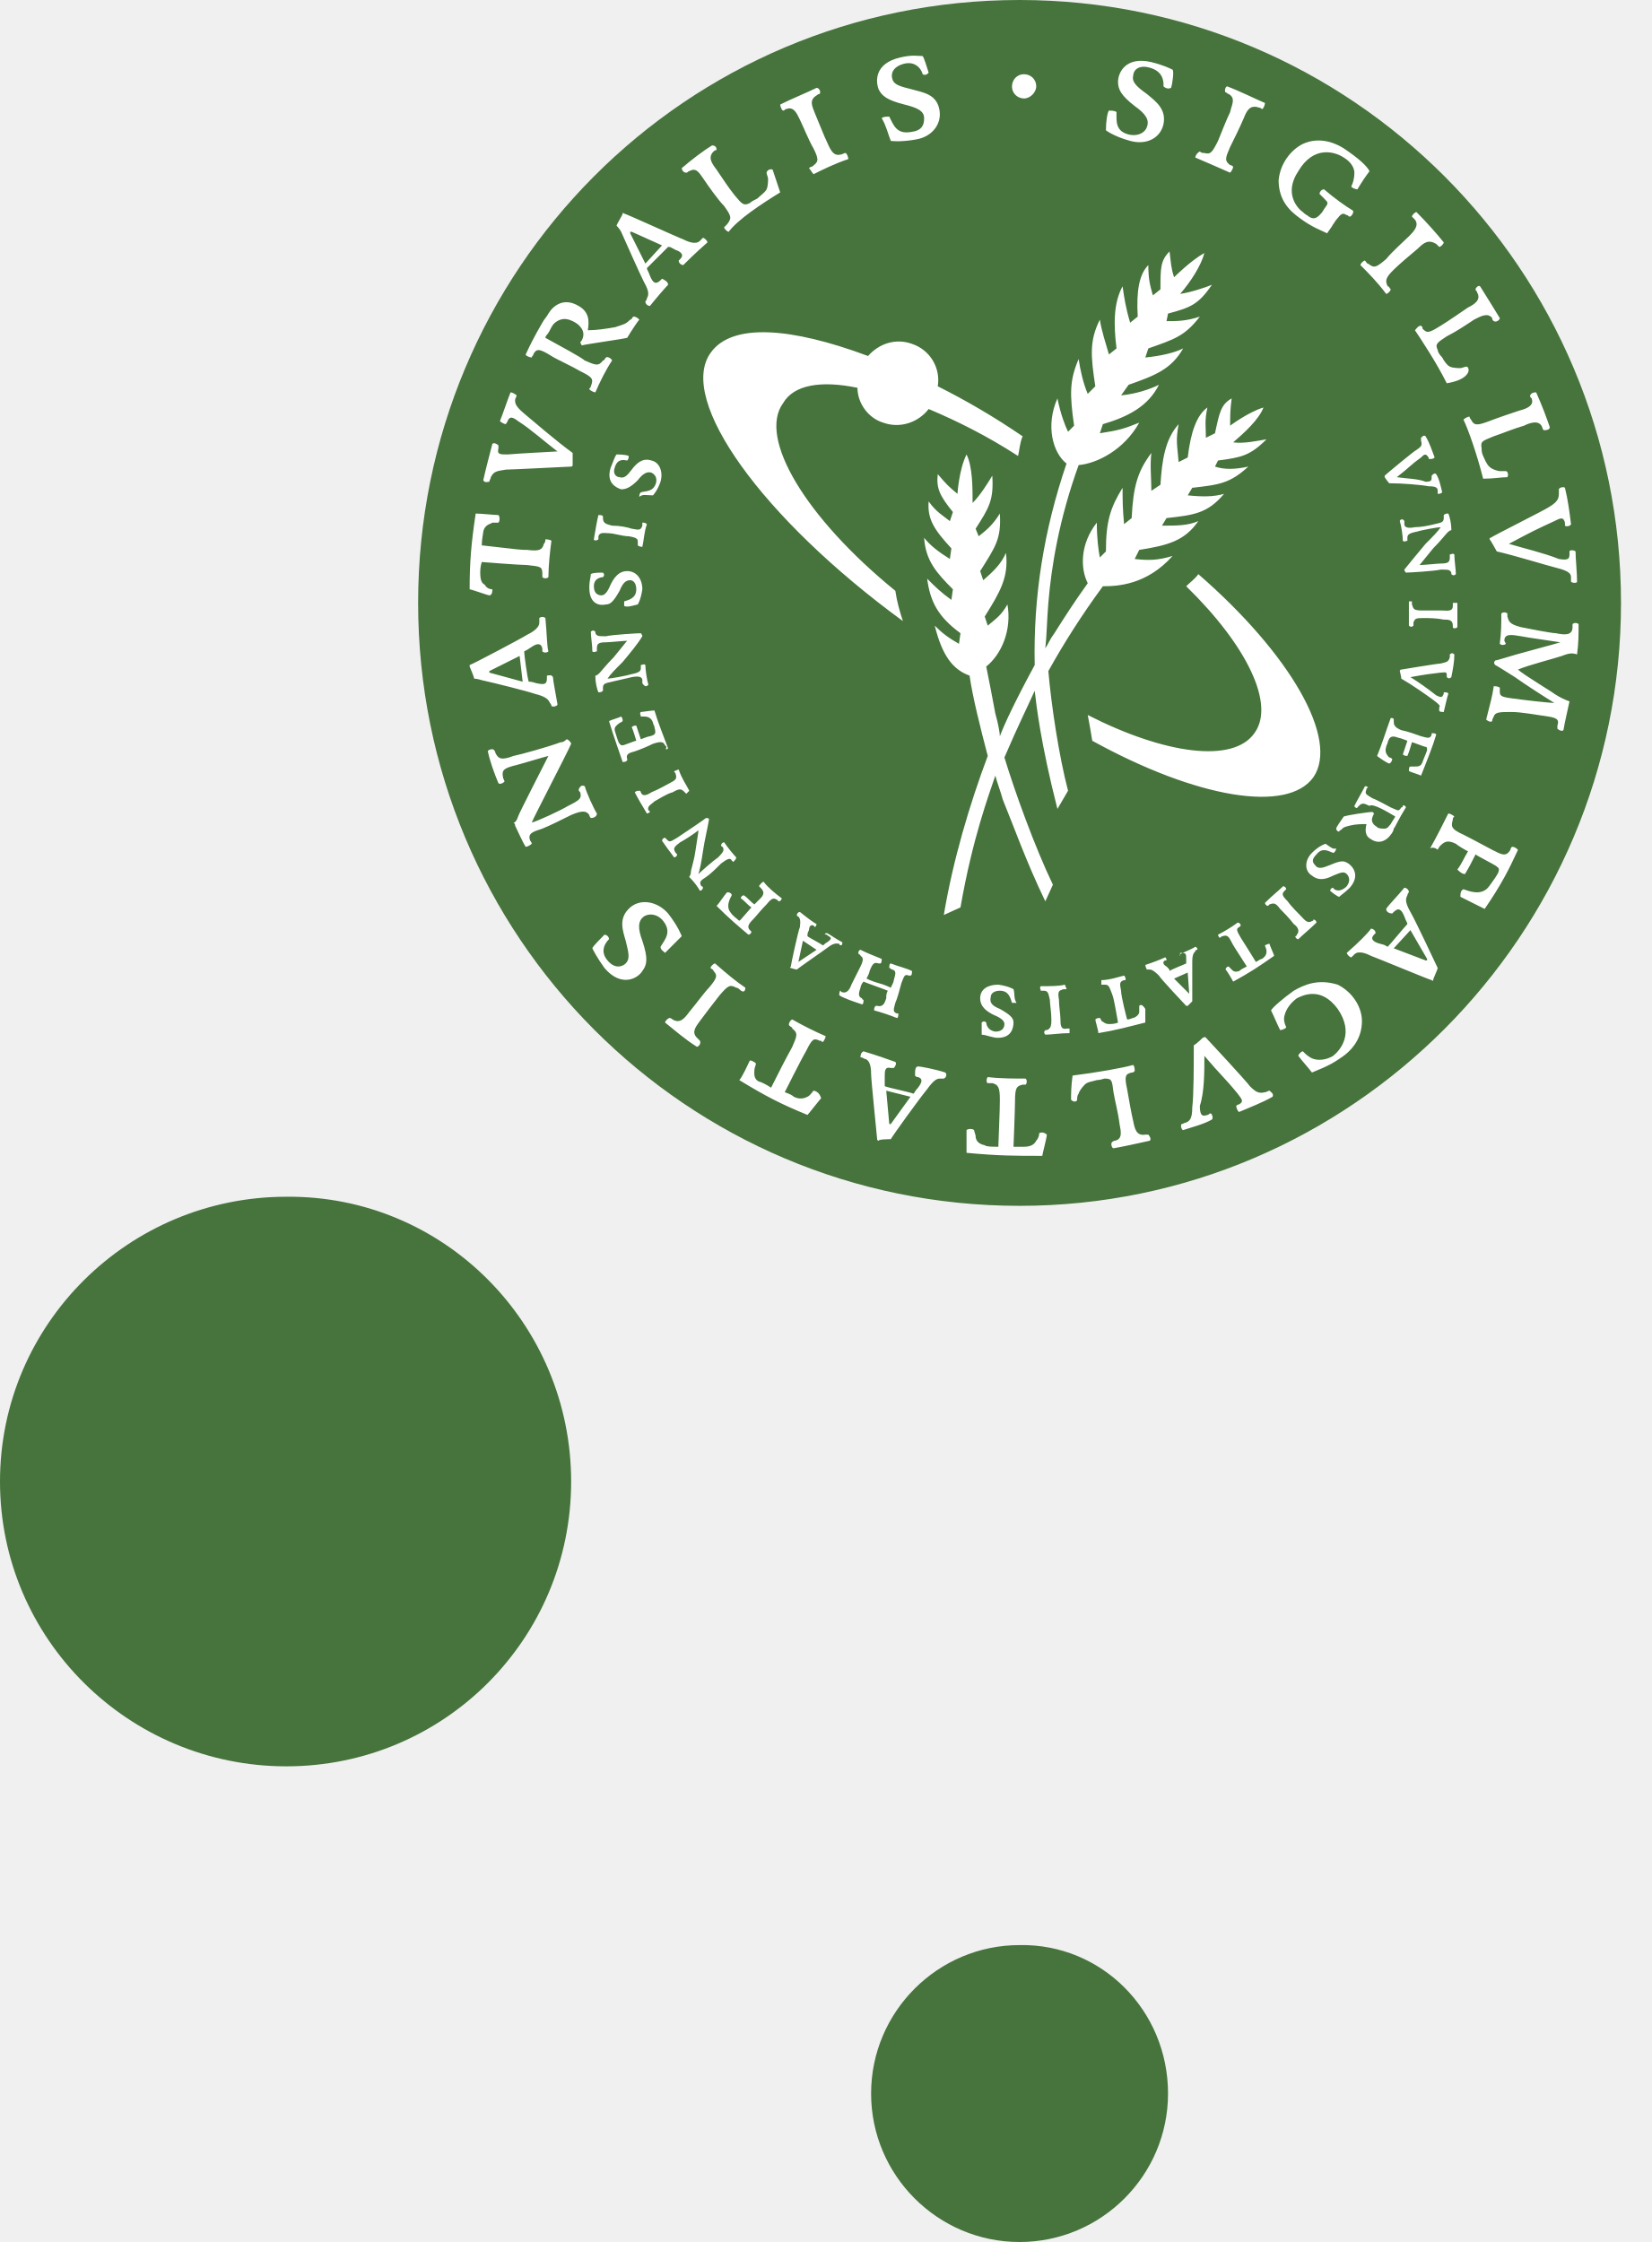
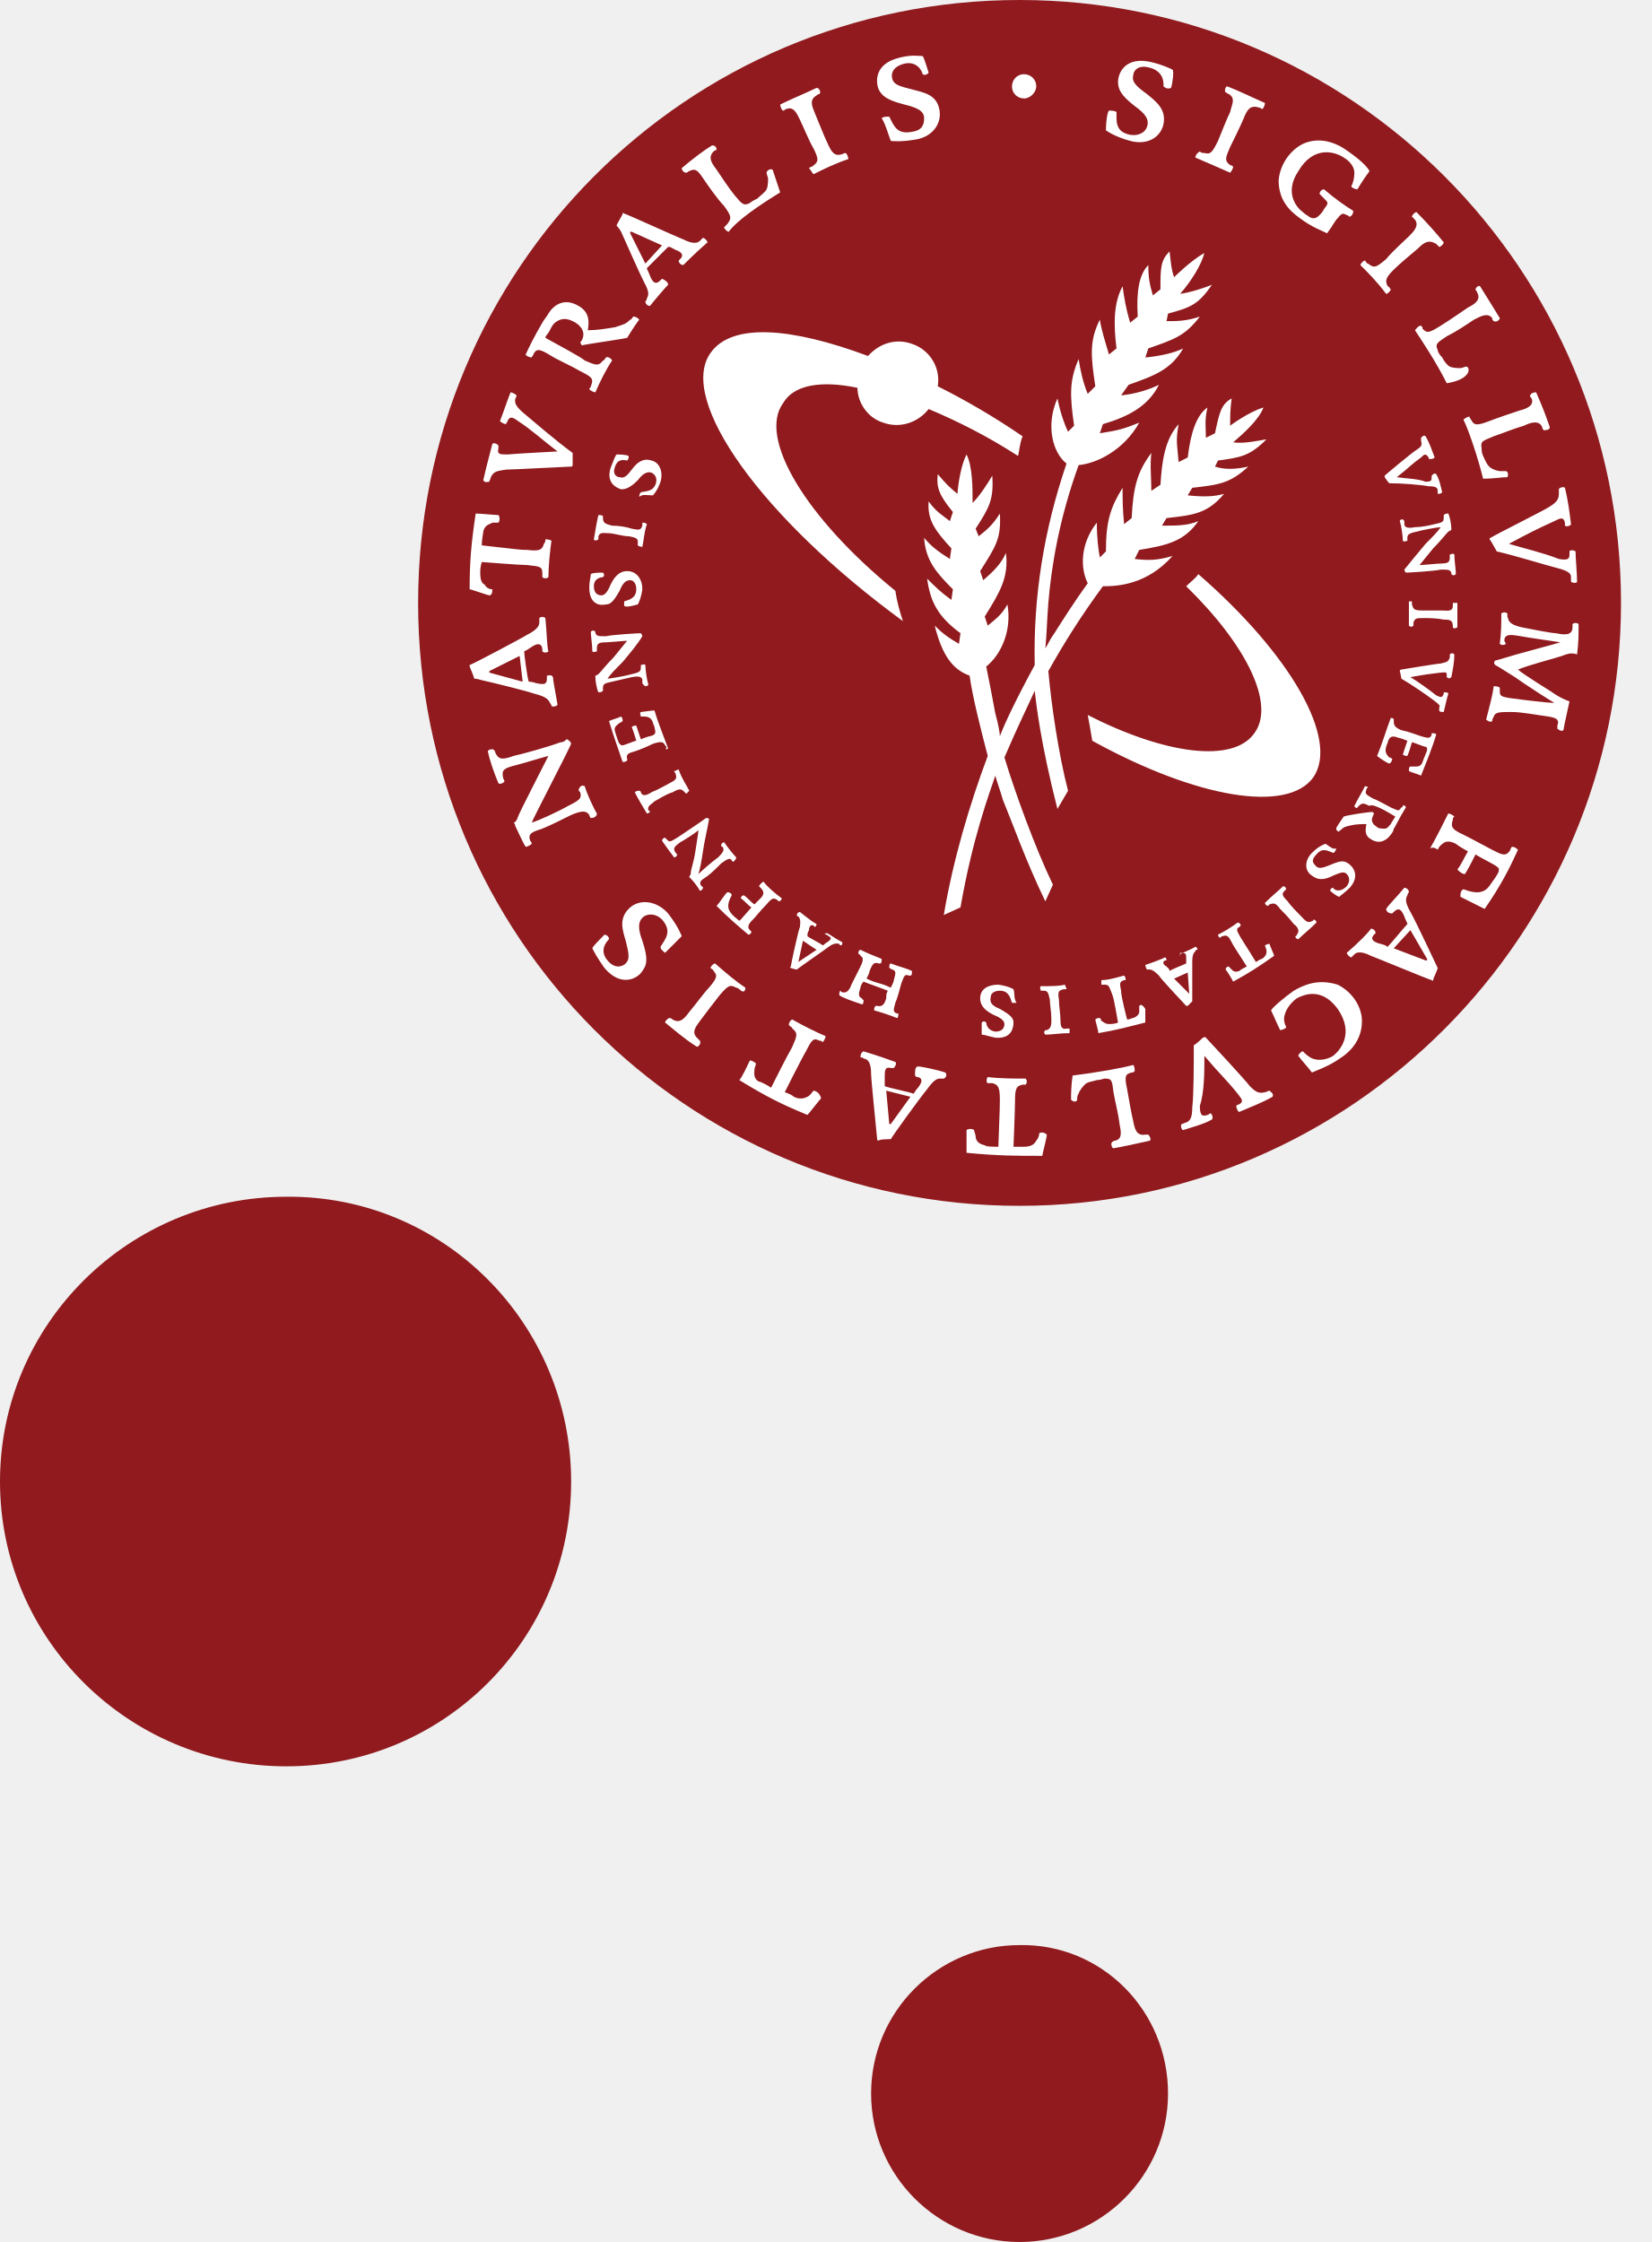
<svg xmlns="http://www.w3.org/2000/svg" viewBox="0 0 109 148">
-   <style>.st1{fill:#fff}.st6{fill:#46743c}</style>
+   <style>.st1{fill:#fff}.st6{fill:#901a1e}</style>
  <g id="SCI">
    <path class="st6" d="M107 39.8c0 21.9-17.8 39.8-39.7 39.8-22 0-39.7-17.8-39.7-39.8C27.6 17.8 45.3 0 67.3 0 89.2 0 107 17.8 107 39.8M37.7 97.8c0 10.4-8.4 18.8-18.8 18.8S0 108.2 0 97.8 8.5 79 18.9 79c10.4-.1 18.8 8.4 18.8 18.8M77.1 138.2c0 5.4-4.4 9.8-9.8 9.8s-9.8-4.4-9.8-9.8 4.4-9.8 9.8-9.8c5.4-.1 9.8 4.3 9.8 9.8" />
    <path class="st1" d="M95.5 25.3c-.7-1.4-1.7-2.9-2.1-3.5.1-.1.2-.3.4-.3.1.1.1.1.1.2.3.3.4.3 1.2-.2.5-.3 1.5-1 1.8-1.2.4-.2.9-.5.6-1 0-.1-.1-.1-.1-.2s.2-.3.3-.2c.5.8 1 1.6 1.3 2.1 0 .1-.2.3-.4.2-.1-.1-.1-.1-.1-.2-.3-.4-.8-.1-1.2.1-.6.4-1.2.8-1.8 1.1-.6.4-.8.5-.6.9 0 .1.1.3.3.5.1.2.3.5.5.6.2.1.6.1.7.1.1 0 .3-.1.4-.1.1 0 .2.2.1.4-.2.4-.8.6-1.4.7m2.4 6.3c.7 0 1.2-.1 1.6-.1.1-.2 0-.4-.1-.4H99c-.1 0-.5-.1-.7-.3-.2-.2-.3-.5-.4-.7-.1-.2-.1-.4-.1-.5-.1-.5.1-.5.8-.8.6-.2 1.3-.5 2-.7.4-.2 1-.4 1.2.1 0 0 0 .1.1.2.1 0 .4 0 .4-.2-.2-.6-.5-1.4-.9-2.3-.1 0-.3 0-.4.2 0 .1 0 .1.1.2.2.5-.4.7-.8.8-.3.1-1.5.5-2 .7-.8.3-1 .3-1.2-.1 0 0-.1-.1-.1-.2-.1 0-.3.1-.4.2.3.6.9 2.3 1.3 3.9M88 14.8c.1-.1.1-.2.3-.4.3-.4.4-.3.6-.2.1 0 .1.1.2.1s.3-.3.2-.4c-.5-.3-1.2-.8-1.9-1.4-.2 0-.3.2-.3.3l.3.3c.3.3.3.3 0 .7-.1.2-.2.3-.3.4-.2.2-.4.3-.7.1-.1-.1-.2-.1-.4-.3-.3-.2-1.3-1.2-.3-2.7 1-1.7 2.4-1.3 3-.9.5.3.7.7.7 1 0 .4-.1.7-.2.9 0 .1.3.2.4.2.3-.5.5-.8.8-1.2-.1-.2-.4-.6-1.4-1.3-.8-.6-1.9-1-3-.5-.8.4-1.5 1.3-1.6 2.4 0 1.3.7 2 1.4 2.5.8.6 1.4.8 1.8 1 .2-.3.3-.4.4-.6m-8.5 54.9c1.1 1.3 1.3 1.4 2.2 2.5.3.4.4.5.1.7-.1 0-.2.1-.2.1 0 .1.1.4.2.4.7-.3 1.5-.6 2.2-1 .1-.2-.1-.3-.2-.4-.1 0-.2.1-.3.1-.4.1-.6 0-1-.4-.2-.3-2.8-3.1-2.9-3.2-.1-.1-.1 0-.2 0 0 0-.4.4-.6.5 0 1.3 0 3.3-.1 4.1 0 .8-.2.9-.4 1-.1 0-.2.1-.3.1-.1.1 0 .4.1.4.6-.2 1.4-.4 1.9-.7.1-.1 0-.4-.1-.4s-.1.1-.2.1c-.3.1-.5.1-.5-.6.3-.9.3-2.2.3-3.3m5.9-4.3c-.7.5-1.4 1.1-1.5 1.3.2.4.4.9.6 1.3.1 0 .4-.1.4-.2-.1-.2-.2-.5-.1-.8.1-.4.4-.8.8-1.1.4-.2 1.6-.8 2.7.7 1.1 1.6.2 2.7-.3 3.1-.5.3-1 .3-1.3.2-.3-.1-.5-.3-.7-.5-.1 0-.3.2-.3.3.3.4.6.7.9 1.1.2-.1 1.1-.4 1.8-.9.8-.5 1.5-1.3 1.5-2.5 0-.9-.6-1.9-1.6-2.4-1.3-.4-2.2 0-2.9.4m14.2-29.5c1.5-.8 1.7-.9 3-1.5.4-.2.6-.3.7.1v.2c.1.1.4 0 .4-.1-.1-.8-.2-1.6-.4-2.4-.1-.1-.4 0-.4.1v.3c0 .4-.2.6-.7.9-.3.2-3.7 1.9-3.8 2-.1 0-.1.1 0 .2 0 0 .3.5.4.7 1.3.3 3.2.9 4 1.1.8.2.9.4.9.6v.3c.1.1.4.1.4 0 0-.6-.1-1.5-.1-2-.1-.1-.4-.1-.4 0v.2c0 .3-.1.4-.7.3-1-.4-2.3-.7-3.3-1m-62.8-6.1c-1.7.1-2 .1-3.3.2-.5 0-.7 0-.6-.4v-.2c-.1-.1-.3-.2-.4-.1-.2.8-.4 1.5-.6 2.4.1.2.3.1.4.1 0-.1.1-.2.1-.3.2-.4.4-.4 1-.5.4 0 4.2-.2 4.3-.2.1 0 .1-.1.1-.1v-.8c-1.1-.8-2.6-2.1-3.2-2.6-.6-.5-.6-.7-.6-.9 0-.1.1-.2.1-.3-.1-.1-.3-.2-.4-.2-.2.5-.5 1.4-.7 1.9.1.1.3.2.4.2 0-.1.1-.1.1-.2.1-.2.2-.4.7 0 .8.5 1.8 1.4 2.6 2m34 41.2c-.1.7-.1 1.2-.1 1.6.2.2.4.1.4 0s0-.3.1-.4c0-.1.2-.4.4-.6.2-.2.5-.2.8-.3.2 0 .5-.1.5-.1.5 0 .5.1.6.9.1.6.3 1.3.4 2.1.1.5.2 1-.3 1.1 0 0-.1 0-.2.1s0 .4.1.4c.6-.1 1.5-.3 2.4-.5.1-.1 0-.3-.1-.4h-.2c-.6.1-.7-.4-.8-.9-.1-.4-.3-1.5-.4-2.1-.2-.9-.1-1 .3-1.1.1 0 .1 0 .2-.1 0-.1 0-.3-.1-.4-.7.2-2.4.5-4 .7m28.5-28.7c0-.5.5-.4 1.1-.3.5.1 2 .3 2.6.4-.3.1-2.2.6-2.9.8-.7.2-1.3.4-1.4.4-.1.1-.1.2 0 .3.2.1.5.3 1.3.8.7.5 2.1 1.4 2.6 1.7-.4 0-2.1-.2-2.8-.3-.8-.1-.8-.2-.8-.5v-.2c-.1-.1-.3-.1-.4-.1-.1.7-.2 1-.5 2.2.1.1.3.2.4.1 0-.1 0-.1.1-.3.1-.3.4-.3 1.2-.3.6 0 1.7.2 2.4.3.7.1.7.3.6.6v.2c.1.1.3.2.4.1.1-.6.3-1.4.4-1.9-.3-.1-.7-.3-1-.5-.1-.1-2.1-1.3-2.4-1.6.7-.3 2.3-.7 2.9-.9.5-.2.7-.2 1-.1.1-.8.1-1.2.1-2-.1-.1-.3-.1-.4 0v.2c0 .6-.6.5-1.1.4-.3 0-1.8-.3-2.3-.4-.8-.2-.8-.4-.9-.7v-.2c-.1-.1-.3-.1-.4 0 0 .7 0 1.2-.1 2 .1.1.3.1.4 0l-.1-.2zM68.4 5.7c0-.5-.4-.8-.8-.8-.5 0-.8.4-.8.8 0 .5.4.8.8.8s.8-.4.8-.8m.2 69.1c0 .2-.1.4-.2.5-.1.2-.3.4-.8.4h-.7s.1-2.5.1-3c0-.9.1-1 .5-1.1h.2c.1-.1.1-.3 0-.4-.7 0-1.7 0-2.5-.1-.1.1-.1.4 0 .4h.3c.4.1.5.3.5 1.1 0 .4 0 .4-.1 3.1-.4 0-.8 0-.9-.1-.5-.1-.6-.4-.6-.6 0-.1-.1-.3-.1-.4-.1-.1-.4-.1-.5 0v1.5c2.1.2 3.2.2 5 .2 0-.1.3-1.2.3-1.4-.1-.1-.3-.2-.5-.1M53.7 72c-.1.1-.2.3-.4.4-.2.1-.5.2-.9 0-.1-.1-.3-.2-.6-.3 0 0 1.1-2.2 1.4-2.7.4-.8.5-.9.9-.7.1 0 .1 0 .2.1.1-.1.2-.3.2-.4-.7-.3-1.5-.7-2.2-1.1-.1 0-.3.3-.2.4.1.1.2.1.2.2.4.3.3.5 0 1.2-.2.4-.2.3-1.4 2.7-.3-.2-.7-.4-.8-.4-.4-.2-.3-.6-.3-.8 0-.1.1-.3.1-.4-.1-.1-.3-.2-.4-.2-.1.2-.5 1.1-.7 1.3 1.8 1.1 2.8 1.6 4.5 2.3.1-.1.8-1 .9-1.1-.1-.4-.4-.5-.5-.5m41.2-15.9c0-.1.1-.1.1-.2.3-.3.5-.5 1.1-.2.1.1.6.4.8.5-.3.5-.4.8-.7 1.2.1.1.3.3.5.3.3-.5.4-.7.7-1.3.1.1 1.3.7 1.4.8.1.1.2.1.1.4-.1.2-.3.5-.6.9-.5.7-1.4.3-1.7.2-.2.1-.2.3-.2.5l1.6.8c1.1-1.6 1.6-2.6 2.2-3.9-.1-.1-.2-.2-.4-.2 0 0-.1.1-.1.2-.3.5-.6.3-1.2 0-.4-.2-1.1-.6-1.9-1-.9-.4-.8-.6-.7-1 0-.1 0-.1.1-.2-.1-.1-.3-.2-.4-.2-.4.8-.8 1.6-1.2 2.3.2-.1.4 0 .5.1m-16-45.7c.7.3 1.4.6 2.3 1 .1-.1.2-.3.2-.4-.1-.1-.2-.1-.2-.1-.4-.3-.3-.5 0-1.2.2-.4.6-1.2.9-1.9.2-.5.4-.9 1-.7 0 0 .1 0 .2.1.1 0 .2-.3.2-.4-.7-.3-1.7-.8-2.5-1.1-.1 0-.2.3-.1.4.1 0 .1.1.2.1.5.3.2.7.1 1.2-.2.4-.6 1.4-.8 1.9-.4.8-.5.9-.9.8-.1 0-.2 0-.3-.1-.2.1-.3.3-.3.4M49.2 65.2c-.6-.4-1.2-.9-2-1.6-.1 0-.3.2-.3.3.1.1.2.1.2.2.3.3.2.5-.3 1.1-.3.3-.8 1-1.3 1.6-.3.4-.6.8-1.1.5 0 0-.1-.1-.2-.1s-.3.2-.3.3c.5.4 1.3 1.1 2.1 1.6.1 0 .3-.2.2-.4l-.2-.2c-.4-.4 0-.8.2-1.1.3-.4.9-1.2 1.3-1.7.6-.7.7-.7 1.1-.5.1 0 .2.1.2.1.3.3.4.1.4-.1m40.6-47.7c.5.5 1.1 1.1 1.7 1.9.1 0 .3-.2.3-.3-.1-.1-.1-.2-.2-.2-.2-.4-.1-.6.4-1.1.3-.3 1-.9 1.6-1.4.4-.4.7-.6 1.2-.3l.2.2c.1 0 .3-.2.3-.3-.4-.5-1.1-1.3-1.8-2-.1 0-.3.2-.3.3l.2.2c.3.4-.1.8-.4 1.1-.3.3-1.1 1-1.5 1.5-.7.6-.8.6-1.2.3-.1 0-.1-.1-.2-.2-.1 0-.3.2-.3.3m-38.3-4.8l-.5-1.5c-.2-.1-.4.1-.4.2s.1.3.1.4c0 .1 0 .5-.1.7-.1.2-.4.4-.6.6-.2.1-.4.2-.5.3-.4.2-.5.1-1-.5-.4-.5-.8-1.1-1.2-1.7-.3-.4-.6-.8-.2-1.2 0 0 .1-.1.2-.1 0-.2-.1-.3-.3-.3-.5.3-1.3.9-2 1.5 0 .1.1.3.3.3.1 0 .1-.1.2-.1.5-.3.7.2 1 .6.2.3.9 1.3 1.3 1.7.5.7.5.8.2 1.2l-.2.2c0 .1.2.3.3.3.6-.8 2.1-1.8 3.4-2.6M73 8.6s.5.4 1.6.7c1.1.3 2-.2 2.2-1.1.2-1-.5-1.5-1.1-2-.7-.5-1-.8-.9-1.2 0-.3.3-.8 1.2-.5.9.3.8 1.1.8 1.2.1.1.3.2.5.1.1-.3.2-1.1.1-1.2-.2-.1-.6-.3-1.4-.5-1.7-.4-2.2.7-2.2 1.3 0 .5.2.9 1.1 1.6.7.5 1 .9.8 1.4-.1.3-.5.6-1.1.5-1-.2-.9-.9-.9-1.5-.1-.1-.4-.1-.5-.1-.1.1-.2.7-.2 1.3M45 61.8s-.2-.6-.9-1.5c-.7-.8-1.8-1-2.5-.4-.8.7-.5 1.5-.3 2.2.2.8.3 1.2 0 1.5-.2.2-.7.4-1.2-.2-.6-.7 0-1.3.1-1.4 0-.2-.2-.3-.3-.3-.2.2-.8.8-.8.9.1.2.3.6.8 1.3 1.1 1.3 2.2.7 2.5.2.3-.4.4-.8 0-2-.3-.8-.3-1.3.1-1.6.3-.2.8-.2 1.2.2.7.8.2 1.3-.1 1.8 0 .2.2.3.3.4l1.1-1.1m8.7-50.3c.6-.3 1.4-.7 2.3-1 0-.1-.1-.4-.2-.4s-.2.1-.3.1c-.4.1-.6-.1-.9-.8-.2-.4-.5-1.2-.8-1.9-.2-.5-.4-.9.1-1.2 0 0 .1-.1.2-.1.1-.1 0-.4-.2-.4-.6.3-1.6.7-2.4 1.1 0 .1.1.4.2.4s.1-.1.2-.1c.5-.2.7.3.9.7.2.4.6 1.4.9 1.9.4.8.3.9-.1 1.2-.1 0-.2.1-.2.1.1.1.2.3.3.4m5.1-2.2s.6.1 1.7-.1 1.7-1.1 1.5-2c-.2-1-1.1-1.1-1.8-1.3-.8-.2-1.2-.3-1.3-.7-.1-.3 0-.8.8-1 .9-.2 1.2.6 1.2.7.2.1.3 0 .4-.1-.1-.3-.3-1-.4-1.1-.3 0-.7-.1-1.5.1-1.7.4-1.6 1.6-1.4 2.1.2.4.5.7 1.7 1 .8.2 1.3.4 1.3.9 0 .4-.1.8-.8.9-1 .2-1.2-.4-1.5-1-.2 0-.4 0-.5.1.3.5.4 1 .6 1.5m1.8 61.1c.2 0 1.2.2 1.8.4.1.1.1.3-.1.4h-.2c-.2 0-.4 0-.9.7-.5.6-2.3 3.1-2.4 3.3-.1 0-.8 0-.8.1 0 0-.1 0-.1-.1s-.4-3.9-.4-4.3c0-.2 0-.9-.4-1-.1 0-.1-.1-.3-.1 0-.1 0-.3.2-.4 1 .3 1.8.6 2.1.7.1.1 0 .3-.1.4h-.2c-.4-.1-.4.2-.4.6v.6c.2.1 1.7.4 1.9.5.1-.1.1-.2.3-.4.3-.4.3-.6 0-.7-.1 0-.1 0-.2-.1 0-.3 0-.6.2-.6m-.5 2l-1.6-.4.2 2.2h.1l1.3-1.8zM32.5 38.9c-.2 0-.4-.1-.5-.3-.2-.1-.3-.3-.3-.8 0-.1 0-.4.1-.7 0 0 2.5.2 3 .2.9.1 1 .1 1 .6v.2c.1.1.3.1.4 0 0-.7.1-1.7.2-2.4-.1-.1-.4-.1-.4-.1 0 .1 0 .2-.1.3-.1.4-.3.5-1.1.4-.4 0-.4 0-3-.3 0-.4.1-.8.1-.9.1-.5.5-.5.6-.6h.4c.1-.1.1-.4 0-.5-.2 0-1.2-.1-1.5-.1-.3 2-.4 3.2-.4 5 .1 0 1.2.4 1.3.4.2 0 .2-.3.2-.4m4 5.8c0 .2.2 1.2.3 1.8 0 .1-.3.2-.4.1 0 0 0-.1-.1-.2-.1-.2-.2-.4-1-.6-.6-.2-2.6-.7-3.5-.9-.3-.1-.5-.1-.5-.1 0-.1-.3-.8-.3-.8v-.1c.1 0 3.5-1.8 3.8-2 .2-.1.8-.4.8-.8v-.3c.1-.1.3-.1.4 0 .1 1 .1 1.9.2 2.2-.1.1-.3.1-.4 0v-.2c-.1-.4-.4-.3-.7-.1-.3.2-.3.2-.5.3 0 .2.2 1.7.3 2 .1 0 .2 0 .5.1.5.1.7.1.7-.3v-.2c.1 0 .3-.1.4.1m-2 .3l-.2-1.7-2 1v.1l2.2.6zm9.6-26.2c-.2.2-.8.9-1.2 1.4-.1 0-.3-.1-.3-.3 0 0 .1-.1.1-.2.1-.2.2-.4-.2-1.1-.3-.6-1.1-2.4-1.5-3.3-.1-.2-.3-.4-.3-.4 0-.1.4-.7.4-.8 0 0 0-.1.1 0 .1 0 3.6 1.6 3.9 1.7.2.1.8.4 1.1.1l.2-.2c.1 0 .3.2.3.3-.8.7-1.4 1.3-1.6 1.5-.1 0-.3-.1-.3-.3l.1-.1c.3-.3 0-.5-.3-.6-.4-.2-.3-.2-.5-.2l-1.4 1.4c0 .1.1.2.2.5.2.5.4.6.7.3l.1-.1c.2.1.4.2.4.4m-1.5-1.4l1.1-1.2-2-.9h-.1v.1l1 2zM91.5 60c.1-.2.8-.9 1.2-1.4.1 0 .3.1.3.3 0 0-.1.1-.1.2-.1.2-.2.4.2 1.1.4.7 1.7 3.5 1.8 3.7 0 .1-.3.7-.3.8 0 0 0 .1-.1 0-.1 0-3.7-1.5-4-1.6-.2-.1-.8-.4-1.1-.1l-.2.2c-.1 0-.3-.2-.3-.3.8-.7 1.4-1.3 1.6-1.6.1 0 .3.1.3.3l-.1.1c-.3.3 0 .5.4.6.4.1.3.1.5.2.2-.2 1.1-1.3 1.3-1.5 0-.1-.1-.2-.2-.5-.2-.5-.4-.6-.7-.3l-.1.1c-.2 0-.4-.1-.4-.3m1.6 1.4L92 62.6l2.1.8h.1v-.1l-1.1-1.9zm-53.7-7.7c-.2-.3-.7-1.4-.8-1.8-.2-.1-.3 0-.4.2 0 .1 0 .1.1.2.1.4 0 .5-.8.9-.5.3-2 1-2.4 1.1.1-.3 2.3-4.5 2.6-5.2 0-.1-.2-.3-.3-.3-.1.1-.2.2-.4.2-.8.3-2.6.8-3.1.9-.8.3-1 .2-1.2-.2 0-.1-.1-.2-.1-.2-.1-.1-.4 0-.4.1.1.5.4 1.4.7 2.1.1.1.3 0 .4-.1 0-.1-.1-.2-.1-.3-.1-.5.1-.6.9-.8.4-.1 1.7-.5 2.1-.6-.2.4-2 3.9-2 4-.1.3-.2.4-.3.4.1.1.1.1.1.2.2.4.5 1.1.7 1.4.1 0 .3-.1.4-.2 0-.1-.1-.2-.1-.2-.2-.5.2-.6.8-.8.5-.2 1.3-.6 1.9-.9.7-.3 1-.3 1.2 0 0 .1.1.2.1.2.2 0 .4-.1.4-.3M36 22.3s0-.1.1-.2.2-.3.3-.5c.1-.2.3-.4.6-.5.3-.1.6 0 .8.1.2.1.4.2.6.5.2.3.1.7-.1.9l.1.2c.4-.1 2.6-.4 3-.5.3-.5.7-1.1.8-1.2-.1-.1-.2-.2-.4-.2-.1.1-.1.2-.2.2-.3.3-.4.3-1 .5-.6.1-1.2.2-1.8.2.1-.6.1-1.2-.6-1.6-1-.6-1.7 0-2 .5-.1.2-.3.4-.4.6-.1.2-.5.8-1.1 2.1 0 .1.3.2.4.2 0-.1.1-.1.1-.2.2-.4.4-.4 1.2.1.3.2 1.4.7 1.9 1 .8.4.9.5.7 1 0 .1-.1.1-.1.2.1.1.3.2.4.2.3-.7.7-1.5 1.1-2.1 0-.1-.3-.3-.4-.2-.1.1-.1.2-.2.2-.3.4-.5.3-1.2 0-.2-.2-1.7-1-2.6-1.5M84.7 58.5c.1 0 .2.1.2.2l-.1.1c-.2.2-.2.3.2.7.2.3.7.8.9 1 .2.2.4.5.7.3.1 0 .1-.1.1-.1.1 0 .2.1.2.2-.4.4-.9.8-1.2 1.1-.1 0-.2-.1-.2-.2.1 0 .1-.1.1-.1.2-.2.1-.5-.2-.7-.3-.4-.7-.8-.9-1-.3-.4-.4-.4-.7-.3l-.1.1c-.1 0-.2-.1-.2-.2.5-.5.9-.8 1.2-1.1M70.3 65c-.4.1-.9.1-1.6.1-.1.1 0 .2 0 .3h.2c.3 0 .3.2.4.6 0 .3.1.8.1 1.3 0 .3 0 .6-.3.7H69c-.1.1-.1.2 0 .3.4 0 1-.1 1.6-.1v-.3h-.2c-.4.1-.4-.3-.4-.6s-.1-.9-.1-1.3c-.1-.6 0-.6.3-.7h.2c0-.1-.1-.2-.1-.3M45.5 52.2c-.2-.4-.5-.8-.7-1.4-.1 0-.2.1-.3.1 0 .1.1.1.1.2.1.3 0 .4-.4.6-.2.1-.7.4-1.2.6-.3.2-.6.3-.7 0 0 0 0-.1-.1-.1s-.2 0-.3.1c.2.4.5.9.8 1.4.1 0 .2-.1.2-.1s0-.1-.1-.1c-.1-.3.2-.4.4-.6.2-.1.8-.5 1.2-.6.5-.3.6-.2.8 0l.1.1.2-.2m-3.1-16.1c.1-.4.1-.9.3-1.5-.1-.1-.2-.1-.3-.1v.2c-.1.3-.2.3-.7.2-.3-.1-.8-.2-1.3-.2-.3-.1-.6-.1-.6-.5v-.1c0-.1-.2-.1-.3-.1-.1.4-.2 1-.3 1.6 0 .1.2.1.3 0v-.2c.1-.3.4-.2.7-.2.3 0 .9.2 1.3.2.6.1.6.2.6.4v.2c.1.1.3.1.3.1M93 39.7v1.6c.1.1.2.1.3 0v-.2c.1-.3.2-.3.7-.3.3 0 .8 0 1.3.1.3 0 .6 0 .6.4v.1c0 .1.2.1.3 0v-1.6h-.3v.2c0 .4-.4.3-.7.3h-1.3c-.6 0-.6-.1-.7-.4v-.2H93m-5.5 16s-.4.1-.9.6-.5 1.2 0 1.5c.5.4 1 .2 1.4 0 .5-.2.7-.3.9-.1.1.1.3.4 0 .8-.5.5-.9.2-.9.1-.1 0-.2.1-.2.2.1.1.5.4.6.4.1-.1.4-.3.7-.6.7-.8.2-1.4-.1-1.6-.3-.2-.5-.2-1.2.1-.5.2-.8.3-1 0-.2-.2-.2-.4.1-.7.4-.5.8-.2 1.1-.1.1 0 .2-.2.2-.3-.2.1-.4-.1-.7-.3m-20.6 9.6s-.3-.2-1-.3c-.7 0-1.2.3-1.2.9 0 .6.5.9.9 1.1.5.2.7.4.7.6 0 .2-.1.5-.6.5-.6-.1-.6-.6-.6-.6-.1-.1-.2-.1-.3 0v.8c.2 0 .4.1.9.2 1.1.1 1.2-.7 1.2-1 0-.3-.2-.5-.9-.9-.5-.2-.7-.4-.6-.8 0-.2.2-.4.6-.4.6 0 .7.5.8.8h.3c-.2-.3-.1-.6-.2-.9M42.1 39.9s.2-.3.3-1c0-.7-.4-1.2-1-1.2s-.9.5-1.1.9c-.2.5-.4.7-.6.7-.2 0-.5-.1-.5-.6 0-.6.6-.6.6-.6.1-.1.1-.2 0-.3-.2 0-.7 0-.8.1 0 .2-.1.4-.1.9 0 1.1.7 1.2 1.1 1.1.3 0 .5-.2.9-.9.2-.5.4-.7.7-.7.2 0 .4.2.4.6 0 .6-.5.7-.8.8v.3c.2.1.5 0 .9-.1m1-7.2s.3-.3.5-.9c.2-.7-.1-1.3-.6-1.4-.6-.2-1 .2-1.3.6-.3.4-.5.6-.8.5-.2 0-.5-.2-.3-.7.2-.6.7-.4.8-.4.1-.1.1-.2.1-.3-.2-.1-.7-.1-.8-.1-.1.1-.2.4-.4.9-.3 1 .4 1.3.7 1.4.3 0 .6-.1 1.1-.6.3-.4.6-.6.9-.5.2.1.4.3.3.7-.2.6-.7.5-1 .6-.1.1-.1.2-.1.3.2-.2.5-.1.9-.1m49.1-1.2c.9-.7.9-.8 1.6-1.3.2-.2.3-.3.5 0 0 .1 0 .1.1.1s.2 0 .3-.1c-.2-.5-.3-.9-.6-1.4-.1-.1-.2 0-.3.1v.2c.1.3 0 .4-.3.6-.2.1-2 1.6-2.1 1.7v.1s.2.3.3.4c.8 0 2.1.1 2.6.2.5 0 .6.1.6.3v.2c.1 0 .2 0 .3-.1-.1-.4-.2-.9-.4-1.2-.1-.1-.2 0-.3.1v.1c0 .2 0 .3-.4.3-.5-.2-1.2-.2-1.9-.3m.9 13.2c1.1-.2 1.2-.2 2-.3.3 0 .4-.1.4.2v.1c.1.1.2.1.3 0 .1-.5.2-1 .2-1.5-.1-.1-.2-.1-.3 0v.2c-.1.3-.2.3-.6.4-.2 0-2.6.4-2.6.4-.1 0-.1.1-.1.1s.1.4.1.5c.7.4 1.7 1.1 2.1 1.4.4.3.5.4.4.5v.2c0 .1.2.1.3.1.1-.4.2-.9.3-1.2 0-.1-.2-.1-.3-.1v.1c-.1.2-.1.3-.5.1-.5-.4-1.2-.9-1.7-1.2m-1 9.2c-.1.2-.2.3-.3.5-.1.1-.2.3-.4.3s-.4 0-.5-.1c-.1-.1-.2-.1-.3-.3-.1-.2 0-.4.1-.6l-.1-.1c-.3 0-1.6.2-1.9.3-.2.3-.5.7-.5.8 0 .1.1.2.2.2 0-.1.1-.1.1-.1.2-.2.2-.2.6-.3.4-.1.8-.1 1.1-.1-.1.4-.1.8.3 1 .6.4 1.1 0 1.3-.3.1-.1.2-.3.2-.4.1-.1.3-.6.8-1.4 0-.1-.2-.2-.2-.1 0 0 0 .1-.1.1-.2.3-.2.2-.7 0-.2-.1-.9-.5-1.2-.6-.5-.3-.5-.3-.4-.6 0 0 0-.1.1-.1 0-.1-.2-.1-.2-.1-.2.4-.5.9-.7 1.3 0 .1.2.2.2.1l.1-.1c.2-.2.3-.2.7 0 .2-.2 1.2.4 1.7.7M77.9 63c.1-.1.7-.3 1-.5.1 0 .2.2.1.2 0 0-.1 0-.1.1-.1.1-.2.2-.2.7v2.6l-.3.3h-.1s-1.7-1.8-1.8-2c-.1-.1-.4-.4-.6-.4h-.2s-.1-.2-.1-.3c.6-.2 1.1-.4 1.3-.5.1 0 .1.2.1.2h-.1c-.2.1-.1.3.1.4.2.2.2.2.2.3.1-.1.9-.4 1.1-.5v-.3c0-.3 0-.4-.3-.4h-.1c0 .3-.1.2 0 .1m.5 1.2l-.9.4 1 1-.1-1.4zm5.1-1.8c0 .1.1.2.1.4 0 .1 0 .3-.3.5-.1 0-.2.1-.4.2 0 0-.8-1.3-1-1.6-.3-.5-.3-.6-.1-.7l.1-.1c0-.1-.1-.2-.2-.2-.4.3-.9.6-1.3.8 0 .1.1.2.1.2.1 0 .1-.1.2-.1.3-.1.4 0 .6.4.1.2.1.2 1 1.6-.2.1-.4.2-.5.3-.3.1-.4 0-.5-.1l-.2-.2c-.1 0-.2.1-.2.2.1.1.4.6.5.8 1.1-.6 1.7-1 2.7-1.7 0-.1-.3-.7-.3-.8-.1 0-.3.1-.3.1m-8.3 4v.4c0 .1-.1.3-.4.4-.1 0-.2.1-.4.1 0 0-.4-1.5-.4-1.9-.1-.5-.1-.6.2-.7h.1c0-.1 0-.2-.1-.3-.4.1-1 .3-1.5.3v.3h.2c.3 0 .3.1.5.6.1.3.1.2.4 1.9-.2.1-.5.1-.6.1-.3 0-.4-.2-.5-.2 0-.1-.1-.2-.1-.2-.1 0-.2 0-.3.1 0 .1.2.7.2.9 1.2-.2 1.9-.4 3.1-.7v-.9c-.2-.3-.3-.3-.4-.2m17.2-32c.1.3.2 1 .2 1.3.1.1.2 0 .3 0v-.2c0-.2.1-.3.6-.4.3-.1 1.4-.3 1.6-.3-.2.3-.5.6-1 1.1-.5.6-1 1.2-1.4 1.7 0 .1.1.2.1.2.2 0 1.9-.1 2.3-.2.5 0 .6 0 .7.2v.1c.1.1.2.1.3 0 0-.3-.1-.9-.1-1.3-.1-.1-.2 0-.3 0v.2c0 .3-.1.4-.6.4-.2 0-1.1.1-1.4.1.1-.1.4-.5.9-1.1.5-.5.8-.9.9-1 .1-.1.2-.2.3-.2v-.1c0-.3-.1-.8-.2-1-.1 0-.2 0-.3.1v.2c0 .3-.2.3-.6.4-.4.1-.9.2-1.3.2-.5.1-.7 0-.7-.2v-.2c-.1-.2-.3-.1-.3 0M58.8 63.6c-.1 0-.1.2-.1.3.1 0 .1.1.2.1.3.1.2.3.1.7 0 .1-.1.3-.2.5 0 0-.4-.2-.8-.3-.4-.1-.8-.3-.8-.3.1-.2.2-.4.2-.5.2-.5.3-.6.6-.5h.1c.1 0 .1-.2.1-.3-.5-.2-1-.4-1.4-.6-.1 0-.2.2-.1.3.1 0 .1.1.1.1.2.1.2.3 0 .7l-.6 1.2c-.1.3-.3.6-.6.5 0 0-.1 0-.1-.1-.1 0-.1.2-.1.3.3.2.9.4 1.5.6.1 0 .1-.2.1-.3 0 0-.1 0-.1-.1-.3-.1-.2-.4-.1-.7 0-.1.1-.3.2-.4 0 0 .5.2.8.3.3.1.8.3.8.3-.1.2-.1.3-.1.5-.1.3-.2.6-.6.5h-.1c-.1.1-.1.2-.1.3.4.1 1 .3 1.5.5.1 0 .1-.2.1-.3h-.1c-.3-.1-.2-.3-.1-.7.1-.2.3-.9.4-1.3.2-.5.2-.6.5-.5h.1c.1 0 .1-.2.1-.3-.4-.2-.9-.3-1.4-.5m33-16.2c-.3.8-.6 1.8-.9 2.5.1.1.7.5.8.5.1 0 .2-.2.2-.3 0 0-.1-.1-.2-.1-.2-.2-.3-.4-.2-.7 0-.1.1-.2.1-.3.1-.3.2-.5.7-.3.1 0 .6.2.6.2l-.3.9c.1.1.2.1.3.1 0 0 .1-.2.3-.9.1 0 .8.3.9.3.1 0 .1.1.1.2s-.2.5-.3.8c-.1.3-.3.3-.5.3h-.3c-.1 0-.1.2-.1.3.2.1.6.2.8.3.4-1 .8-2 1-2.7 0-.1-.2-.1-.3-.1v.1c-.1.3-.3.2-.7.1-.3-.1-.8-.3-1.3-.4-.5-.2-.5-.4-.5-.6v-.1c0-.1-.1-.1-.2-.1m-47.7 2c-.3-.8-.7-1.8-.9-2.5-.2 0-.8.1-.9.1-.1.1 0 .2 0 .3h.2c.3 0 .5.1.6.4 0 .1.1.2.1.3.1.4.1.5-.3.6-.1 0-.6.2-.6.2l-.3-.9c-.1 0-.2 0-.3.1 0 0 .1.2.3.9-.1 0-.8.3-.9.3-.1 0-.1 0-.2-.1s-.2-.5-.3-.8c-.1-.3.1-.4.2-.5.1-.1.2-.1.3-.2 0-.1 0-.2-.1-.3-.2.1-.6.2-.8.3.3 1 .7 2.1.9 2.7.1 0 .2 0 .3-.1v-.1c-.1-.3.1-.4.5-.5.3-.1.8-.3 1.2-.5.6-.2.7-.1.8.1l.1.1c-.1.2 0 .2.1.1m4.5 7.2c-.2-.2-.6-.7-.8-1-.1 0-.2.1-.2.2 0 0 0 .1.1.1.1.2.1.3-.3.7-.3.2-1.1.9-1.3 1.1.1-.3.2-.8.3-1.5.1-.7.3-1.5.4-2.1 0-.1-.1-.1-.2-.1-.1.1-1.6 1.1-1.9 1.3-.5.3-.5.3-.7.1l-.1-.1c-.1 0-.2.1-.2.2.2.3.5.7.8 1.1.1 0 .2-.1.2-.2l-.1-.1c-.2-.3-.1-.4.3-.7.2-.1 1-.6 1.2-.8 0 .2-.1.7-.2 1.4s-.3 1.2-.3 1.4c0 .2-.1.2-.1.3l.1.1c.2.2.5.6.6.8.1 0 .2-.1.2-.2s-.1-.1-.1-.1c-.2-.3 0-.4.3-.6.3-.2.7-.6 1-.9.4-.3.6-.4.7-.2l.1.1c.1-.1.2-.2.2-.3m-5.8-11.4c-.1-.3-.2-1-.2-1.3-.1-.1-.2 0-.3 0v.2c0 .2-.1.3-.6.4-.3.1-1.4.3-1.6.3.2-.3.5-.6 1-1.1.5-.6 1-1.2 1.3-1.7 0-.1-.1-.2-.1-.2-.2 0-1.9.1-2.3.2-.5 0-.6 0-.7-.2v-.1c-.1-.1-.2-.1-.3 0 0 .3.1.9.1 1.3.1.1.2 0 .3 0v-.2c0-.3.1-.4.6-.4.2 0 1.2-.1 1.4-.1-.1.1-.4.5-.9 1.1-.5.5-.8.9-.9 1-.1.1-.2.2-.3.2v.1c0 .3.1.8.2 1 .1 0 .2 0 .3-.1v-.2c0-.3.2-.3.6-.4.4-.1.9-.2 1.3-.3.5-.1.7 0 .7.2v.2c.2.3.3.2.4.1m7.3 13.3l.1.1c.2.2.3.4 0 .7l-.4.4c-.3-.2-.4-.4-.7-.6-.1 0-.2.1-.2.2.3.2.4.4.7.6-.1.1-.6.7-.7.8-.1.1-.1.1-.2 0s-.3-.2-.5-.5c-.3-.4 0-.9.1-1.1 0-.1-.1-.2-.3-.2-.2.2-.5.7-.7.9.9.9 1.4 1.3 2.1 1.9.1 0 .2-.1.2-.2l-.1-.1c-.2-.2-.1-.4.2-.7.2-.2.5-.6.9-1 .4-.5.5-.4.7-.3l.1.1c.1 0 .2-.1.2-.2-.4-.3-.9-.7-1.2-1.1-.2.1-.3.3-.3.3m4.5 3.1c.2.1.6.4 1 .6 0 .1 0 .2-.1.2 0 0-.1 0-.1-.1-.1 0-.3-.1-.7.2-.4.3-2 1.4-2.1 1.5-.1 0-.4-.1-.4-.1s-.1 0 0-.1c0-.1.5-2.4.6-2.6 0-.1.1-.5-.1-.7-.1 0-.1-.1-.1-.1 0-.1.1-.2.2-.2.5.4.9.7 1.1.8 0 .1-.1.2-.1.2l-.1-.1c-.2-.1-.3.1-.3.3-.1.2-.1.2-.1.4.1.1.9.5 1 .6.1 0 .1-.1.3-.2.3-.2.3-.3.1-.4-.1-.1-.1 0-.1-.1-.2 0-.2-.1 0-.1m-.7 1.1l-.9-.6-.3 1.4 1.2-.8zM69.2 44.3c.2 2.3.7 5.6 1.3 7.9l-.7 1.2c-1.1-4.3-1.4-6.9-1.5-7.8-.4.9-1.1 2.3-2 4.4.7 2.3 2 5.9 3.2 8.4l-.5 1.1c-1.3-2.7-2.1-5-2.8-6.7-.2-.7-.4-1.2-.5-1.6-.4 1.2-1.5 4.1-2.3 8.7l-1.1.5c.6-3.6 1.7-7.3 2.9-10.5-.5-1.9-1-3.9-1.2-5.3-1.1-.4-1.8-1.3-2.3-3.3.5.5.9.8 1.6 1.2l.1-.7c-1.5-1.1-2-2.1-2.2-3.6.5.5.9.9 1.6 1.4l.1-.7c-1.1-1.1-1.8-1.9-1.9-3.4.4.5.9.9 1.7 1.4l.1-.7c-1.1-1.2-1.6-1.9-1.5-3.1.5.7.9.9 1.4 1.3l.2-.6c-.9-1.1-1.1-1.6-1-2.5.6.7.7.8 1.3 1.3 0 0 .1-1.6.6-2.6.4.8.4 2.2.4 3.2.5-.5 1-1.3 1.3-1.8.1 1.6-.2 2.1-1.1 3.5l.2.5c.5-.4.9-.7 1.4-1.5.1 1.7-.3 2.2-1.3 3.8l.2.6c.7-.6 1.2-1.1 1.5-1.8.2 1.6-.4 2.6-1.4 4.2l.2.6c.6-.5.9-.7 1.3-1.4.3 1.7-.4 3.3-1.4 4.1.2 1 .4 2 .6 3.1.2.7.3 1.3.3 1.5.3-.8 1-2.3 2.3-4.7-.1-4.5.6-8.9 2.1-13.3-.9-.7-1.4-2.5-.6-4.3.2 1 .5 1.8.7 2.2l.4-.4c-.3-2.1-.3-3 .3-4.4.1.7.3 1.6.6 2.3l.5-.5c-.3-2-.4-3 .3-4.4.1.7.4 1.6.6 2.3l.5-.4c-.2-1.6-.2-3 .4-4.1.1.7.2 1.4.5 2.4l.5-.4c-.1-1.7.1-2.8.7-3.4 0 .9.1 1.3.3 2l.5-.4c0-1.4 0-1.9.6-2.5.1.8.1 1.1.3 1.7 0 0 1.1-1.1 2-1.6-.2.8-.9 1.9-1.6 2.7.7-.1 1.6-.4 2.1-.6-.9 1.3-1.4 1.5-2.9 1.9l-.1.5c.7 0 1.3 0 2.2-.3-1 1.3-1.7 1.5-3.4 2.1l-.2.6c1-.1 1.9-.3 2.5-.6-.8 1.4-1.9 1.8-3.6 2.4l-.5.7c1-.1 1.9-.4 2.5-.7-.7 1.4-2 2.1-3.7 2.6l-.2.6c1.3-.2 1.6-.3 2.6-.7-1 1.8-2.8 2.7-4 2.8-1.3 3.6-1.8 6.7-2 9.1-.1 1.2-.1 2.1-.2 3 .2-.3.3-.6.6-1 .7-1.1 1.2-1.9 2.2-3.3-.5-1-.5-2.6.6-4 0 1 .1 1.8.2 2.3l.4-.4c0-2 .3-2.9 1.1-4.2 0 .7 0 1.4.1 2.4l.5-.4c.1-2.1.4-3.1 1.3-4.3-.1.8 0 1.7 0 2.5l.6-.4c.1-1.6.3-3 1.2-4-.2 1.1-.1 1.3 0 2.5l.6-.3c.2-1.7.6-2.8 1.3-3.3-.2.9-.1 1.3-.1 2l.6-.3c.3-1.4.4-1.9 1.1-2.3-.1.8-.1 1.1-.1 1.8 0 0 1.2-.9 2.2-1.2-.3.8-1.3 1.7-2 2.3.7.1 1.6-.1 2.2-.2-1.1 1.1-1.7 1.2-3.2 1.4l-.2.4c.6.2 1.3.2 2.2 0-1.2 1.1-1.9 1.2-3.7 1.4l-.3.5c1 .1 1.7.1 2.4-.1-1.1 1.3-2 1.4-3.8 1.6l-.3.5c1 0 1.7 0 2.4-.3-.9 1.3-2 1.6-3.9 1.9l-.3.6c.9.1 1.5.1 2.5-.2-1.7 1.9-3.6 2-4.6 2-1.4 1.9-2.6 3.8-3.6 5.6zM56.6 25.6c0 1 .7 2 1.7 2.3 1.1.4 2.3 0 3-.9 1.9.8 3.9 1.8 5.9 3.1.1-.4.1-.8.3-1.3-1.9-1.3-3.8-2.4-5.6-3.3.2-1.2-.5-2.4-1.7-2.8-1.1-.4-2.2 0-2.9.8-5.1-1.9-9-2.2-10.4-.2-2.2 3.1 3.4 10.9 12.7 17.7-.2-.6-.4-1.3-.5-2-5.9-4.8-9.1-10.1-7.4-12.4.7-1.2 2.5-1.5 4.9-1zm22.5 12.3c-.2.3-.5.5-.8.8 4 3.9 5.9 7.8 4.5 9.7-1.4 2-5.9 1.4-11-1.2.1.5.2 1.1.3 1.7 6.9 3.8 12.9 4.8 14.6 2.4 1.7-2.5-1.5-8.1-7.6-13.4z" />
  </g>
</svg>
